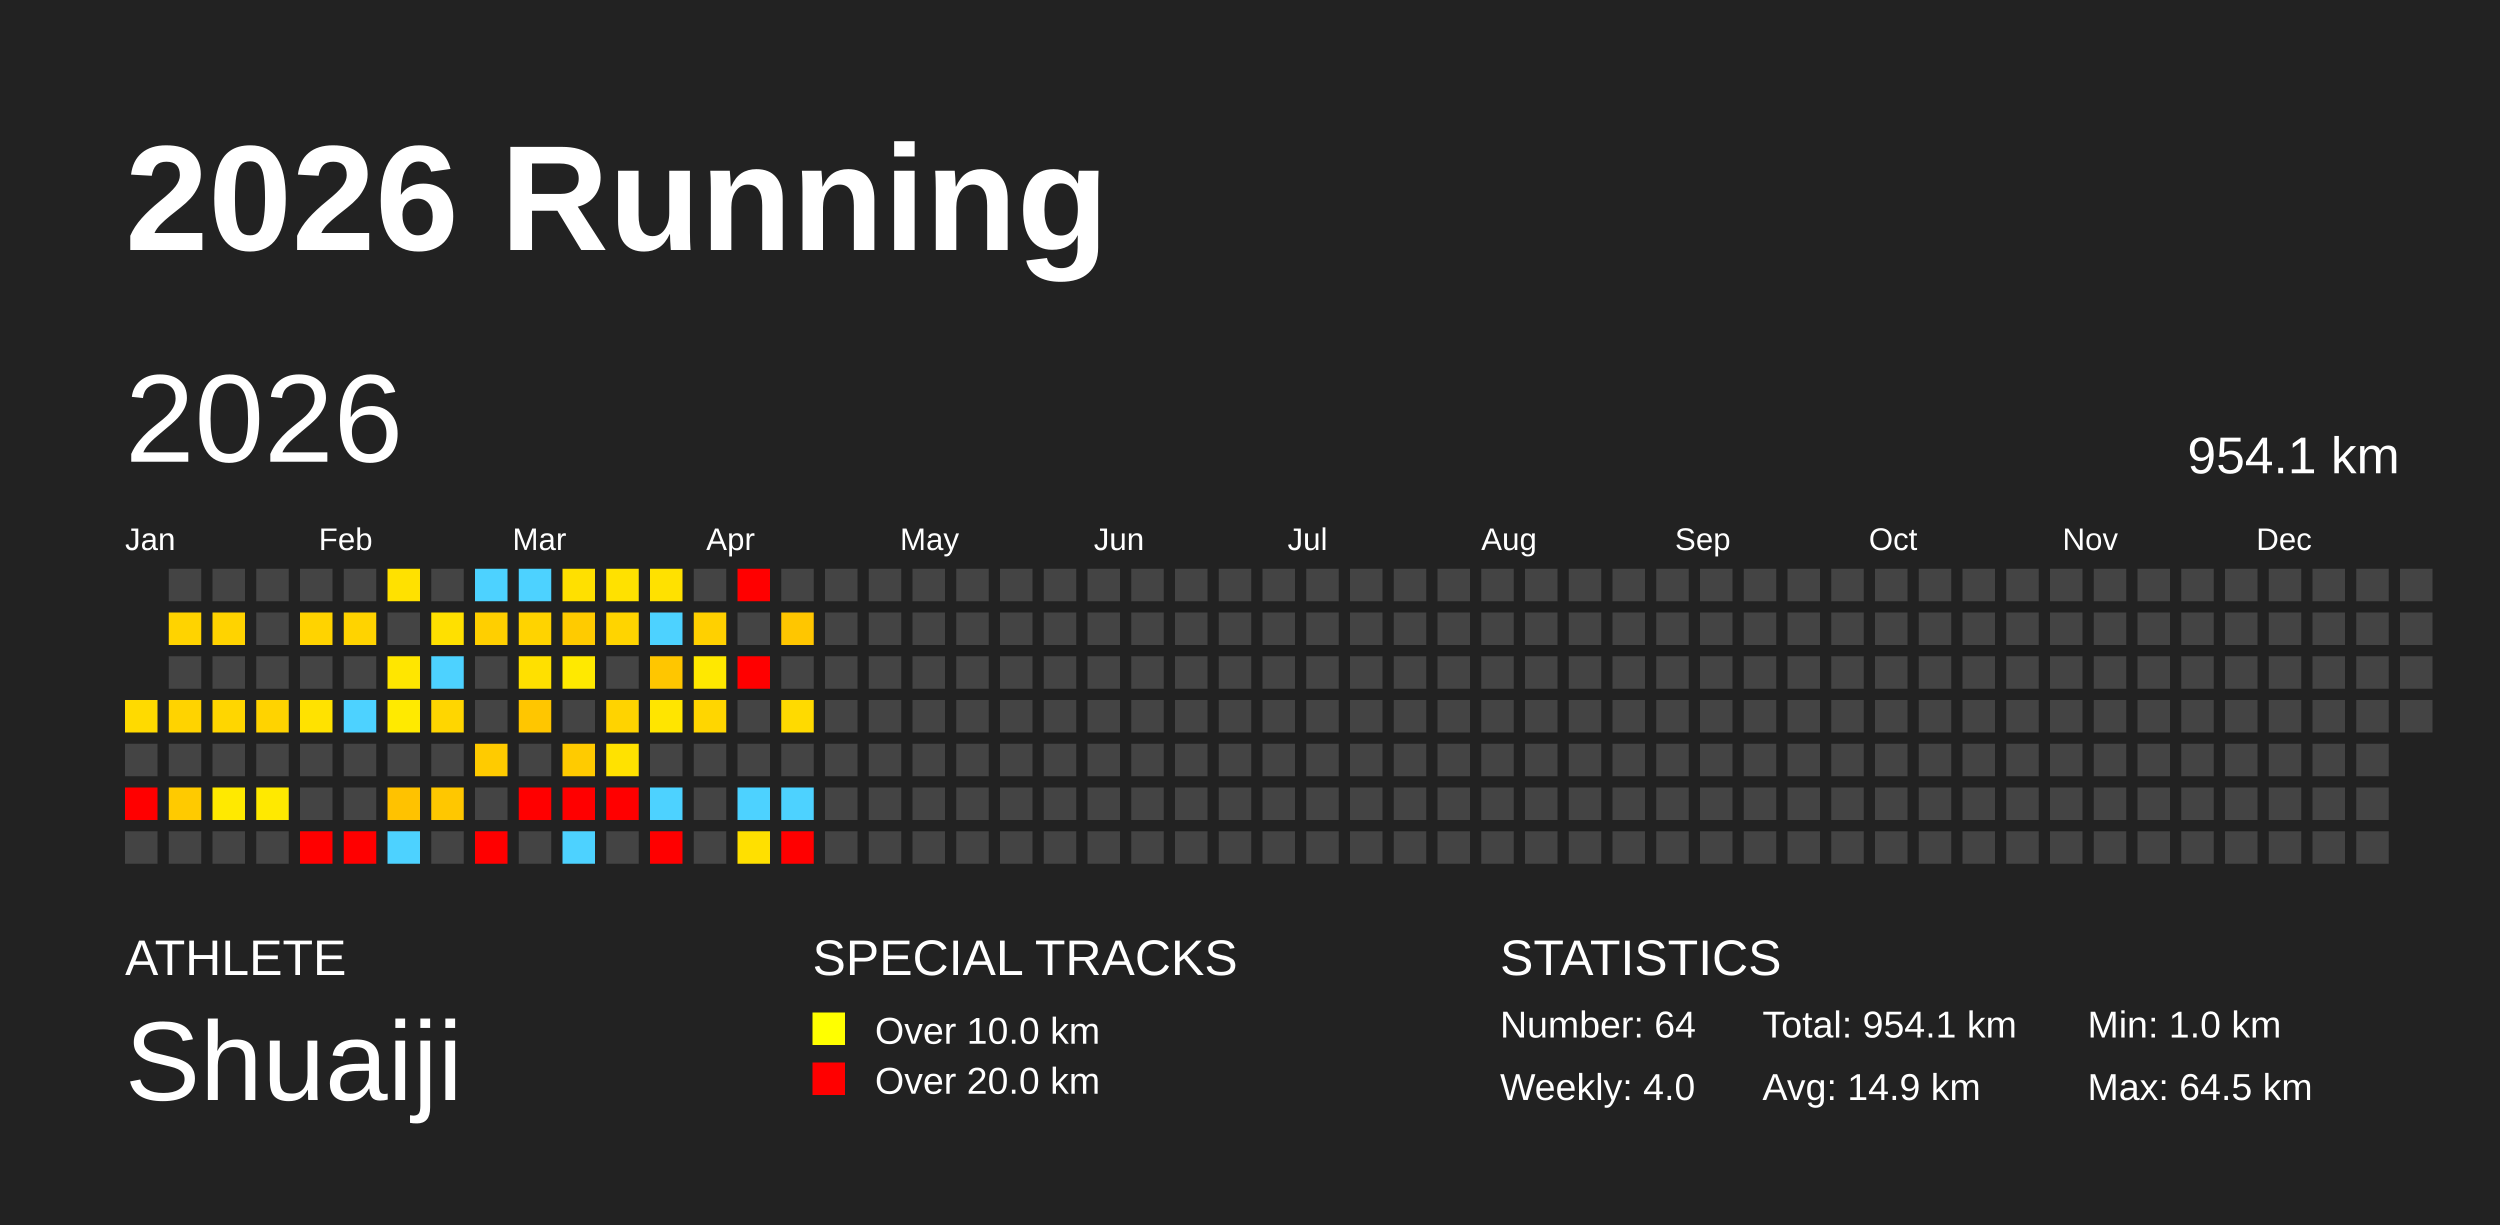
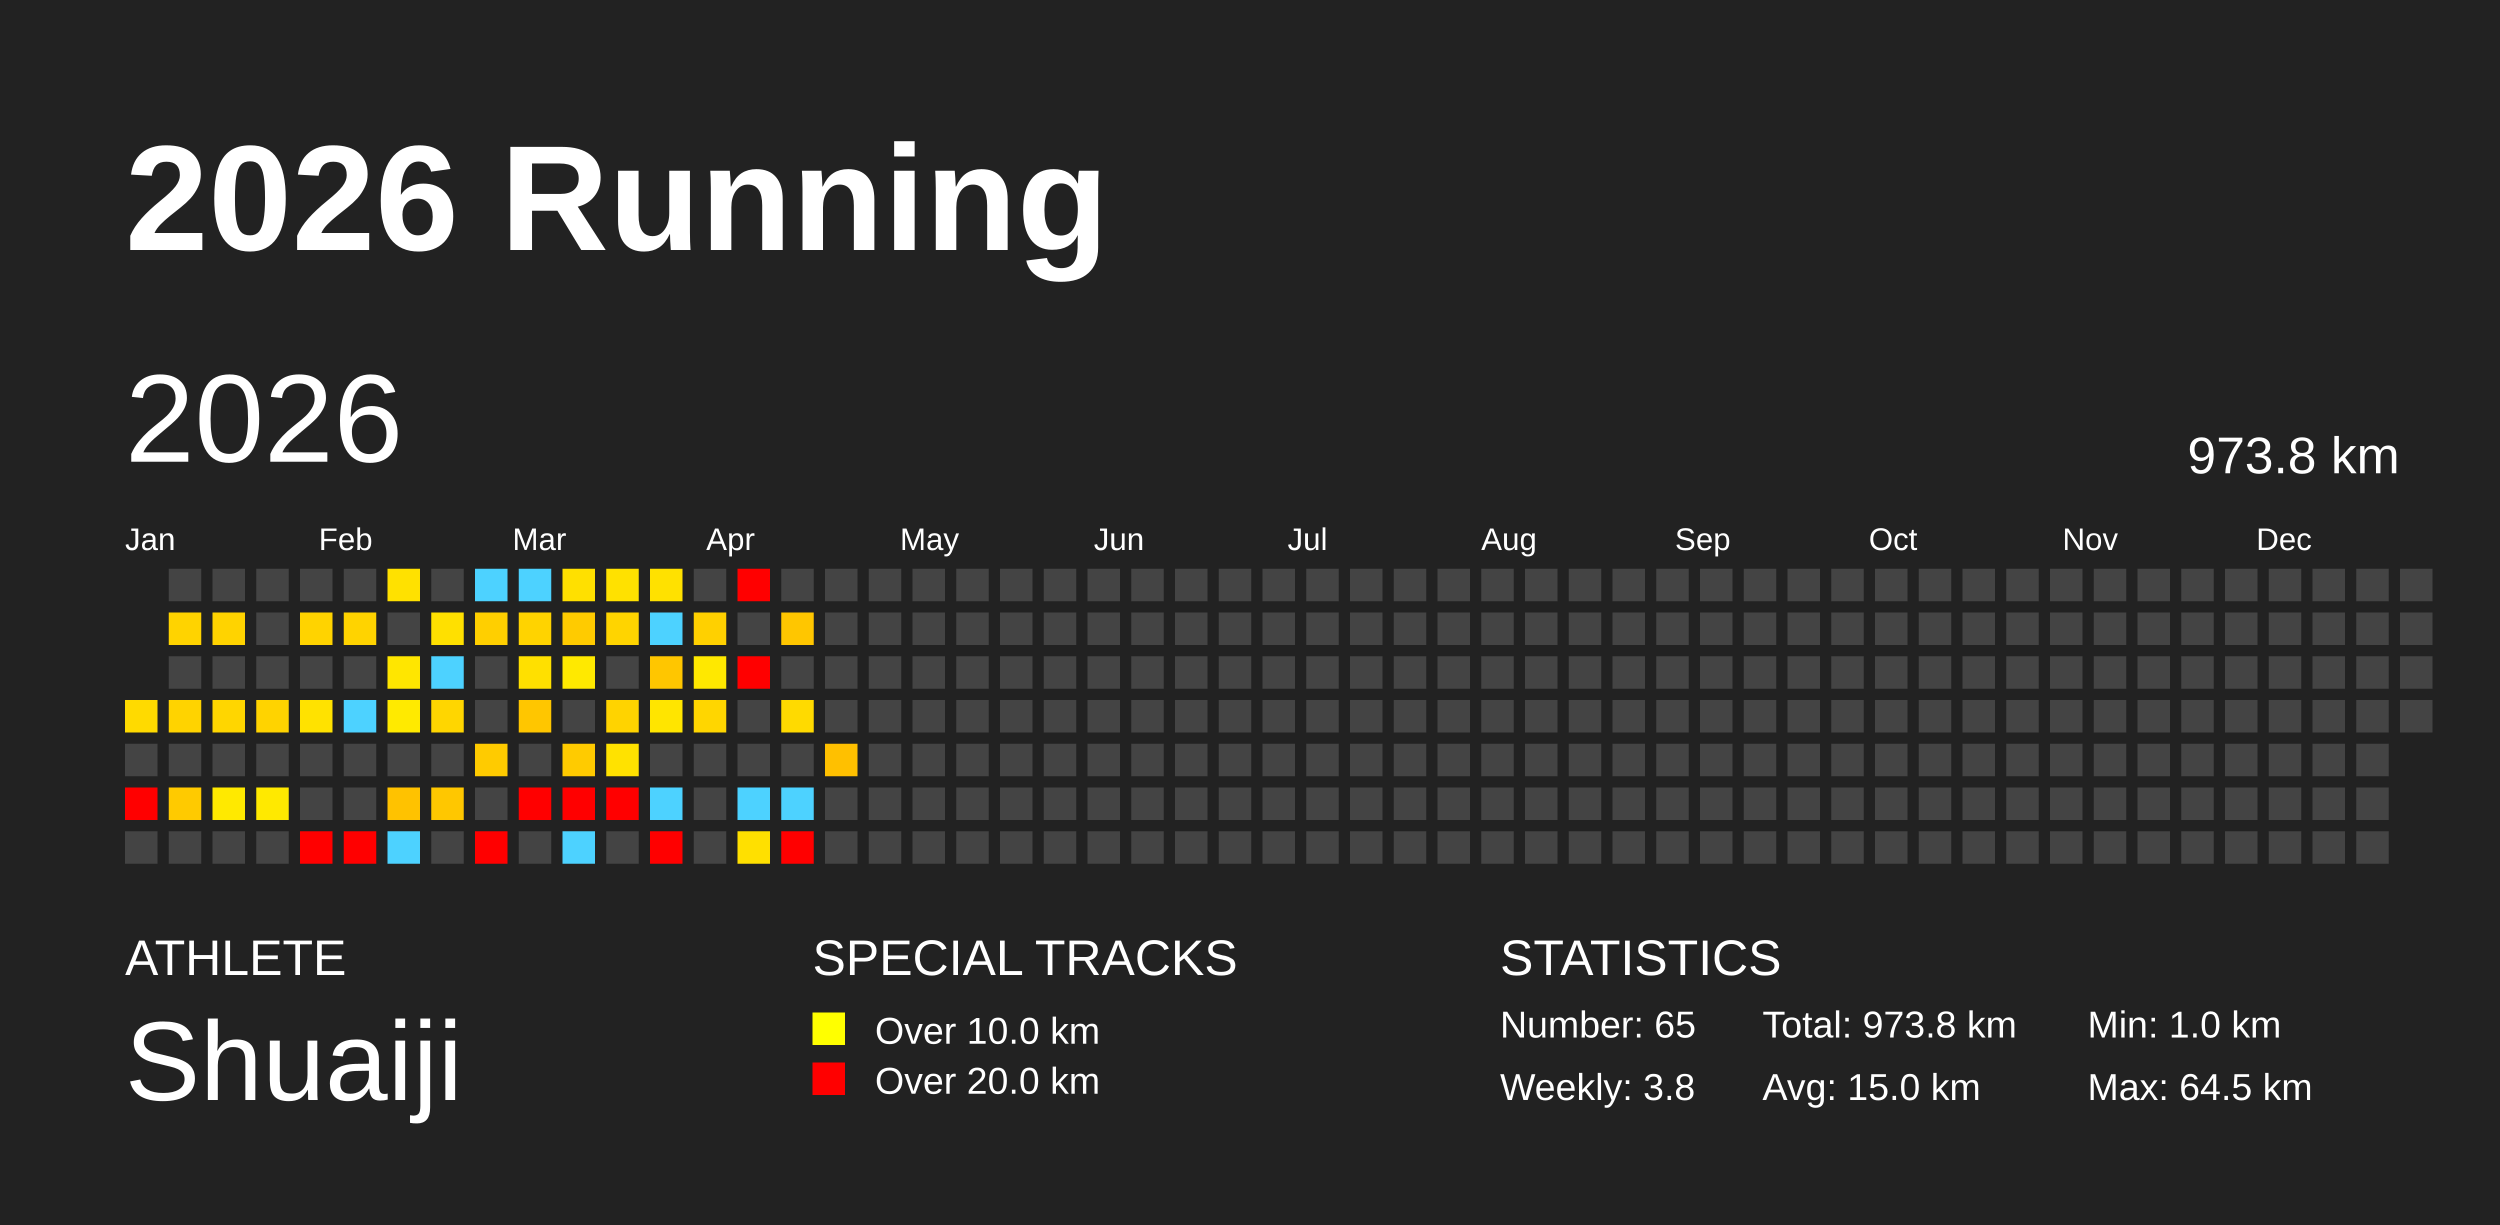
<svg xmlns="http://www.w3.org/2000/svg" baseProfile="full" height="98mm" version="1.1" viewBox="0,0,200,98" width="200mm">
  <defs />
  <rect fill="#222222" height="98" width="200" x="0" y="0" />
  <text fill="#FFFFFF" style="font-size:12px; font-family:Arial; font-weight:bold;" x="10" y="20">2026 Running</text>
  <text fill="#FFFFFF" style="font-size:4px; font-family:Arial" x="10" y="78">ATHLETE</text>
  <text fill="#FFFFFF" style="font-size:9px; font-family:Arial" x="10" y="88">Shuaiji</text>
  <text fill="#FFFFFF" style="font-size:4px; font-family:Arial" x="65" y="78">SPECIAL TRACKS</text>
  <rect fill="yellow" height="2.6" width="2.6" x="65" y="81" />
  <text fill="#FFFFFF" style="font-size:3px; font-family:Arial" x="70" y="83.5">Over 10.0 km</text>
  <rect fill="red" height="2.6" width="2.6" x="65" y="85" />
  <text fill="#FFFFFF" style="font-size:3px; font-family:Arial" x="70" y="87.5">Over 20.0 km</text>
  <text fill="#FFFFFF" style="font-size:4px; font-family:Arial" x="120" y="78">STATISTICS</text>
-   <text fill="#FFFFFF" style="font-size:3px; font-family:Arial" x="120" y="83">Number: 64</text>
-   <text fill="#FFFFFF" style="font-size:3px; font-family:Arial" x="120" y="88">Weekly: 4.0</text>
-   <text fill="#FFFFFF" style="font-size:3px; font-family:Arial" x="141" y="83">Total: 954.1 km</text>
-   <text fill="#FFFFFF" style="font-size:3px; font-family:Arial" x="141" y="88">Avg: 14.9 km</text>
+   <text fill="#FFFFFF" style="font-size:3px; font-family:Arial" x="120" y="83">Number: 65</text>
+   <text fill="#FFFFFF" style="font-size:3px; font-family:Arial" x="120" y="88">Weekly: 3.8</text>
+   <text fill="#FFFFFF" style="font-size:3px; font-family:Arial" x="141" y="83">Total: 973.8 km</text>
+   <text fill="#FFFFFF" style="font-size:3px; font-family:Arial" x="141" y="88">Avg: 15.0 km</text>
  <text fill="#FFFFFF" style="font-size:3px; font-family:Arial" x="167" y="83">Min: 1.0 km</text>
  <text fill="#FFFFFF" style="font-size:3px; font-family:Arial" x="167" y="88">Max: 64.5 km</text>
  <text dominant-baseline="hanging" fill="#FFFFFF" style="font-size:10.0px; font-family:Arial;" x="10" y="30">2026</text>
-   <text dominant-baseline="hanging" fill="#FFFFFF" style="font-size:4.125px; font-family:Arial;" x="175" y="35">954.1 km</text>
+   <text dominant-baseline="hanging" fill="#FFFFFF" style="font-size:4.125px; font-family:Arial;" x="175" y="35">973.8 km</text>
  <text fill="#FFFFFF" style="font-size:2.5px; font-family:Arial" x="10.0" y="44">Jan</text>
  <text fill="#FFFFFF" style="font-size:2.5px; font-family:Arial" x="25.5" y="44">Feb</text>
  <text fill="#FFFFFF" style="font-size:2.5px; font-family:Arial" x="41.0" y="44">Mar</text>
  <text fill="#FFFFFF" style="font-size:2.5px; font-family:Arial" x="56.5" y="44">Apr</text>
  <text fill="#FFFFFF" style="font-size:2.5px; font-family:Arial" x="72.0" y="44">May</text>
  <text fill="#FFFFFF" style="font-size:2.5px; font-family:Arial" x="87.5" y="44">Jun</text>
  <text fill="#FFFFFF" style="font-size:2.5px; font-family:Arial" x="103.0" y="44">Jul</text>
  <text fill="#FFFFFF" style="font-size:2.5px; font-family:Arial" x="118.5" y="44">Aug</text>
  <text fill="#FFFFFF" style="font-size:2.5px; font-family:Arial" x="134.0" y="44">Sep</text>
  <text fill="#FFFFFF" style="font-size:2.5px; font-family:Arial" x="149.5" y="44">Oct</text>
  <text fill="#FFFFFF" style="font-size:2.5px; font-family:Arial" x="165.0" y="44">Nov</text>
  <text fill="#FFFFFF" style="font-size:2.5px; font-family:Arial" x="180.5" y="44">Dec</text>
  <rect fill="#ffda00" height="2.6" width="2.6" x="10.0" y="56.0" />
  <rect fill="#444444" height="2.6" width="2.6" x="10.0" y="59.5" />
  <rect fill="red" height="2.6" width="2.6" x="10.0" y="63.0" />
  <rect fill="#444444" height="2.6" width="2.6" x="10.0" y="66.5" />
  <rect fill="#444444" height="2.6" width="2.6" x="13.5" y="45.5" />
  <rect fill="#ffd300" height="2.6" width="2.6" x="13.5" y="49.0" />
  <rect fill="#444444" height="2.6" width="2.6" x="13.5" y="52.5" />
  <rect fill="#ffd300" height="2.6" width="2.6" x="13.5" y="56.0" />
  <rect fill="#444444" height="2.6" width="2.6" x="13.5" y="59.5" />
  <rect fill="#ffca00" height="2.6" width="2.6" x="13.5" y="63.0" />
  <rect fill="#444444" height="2.6" width="2.6" x="13.5" y="66.5" />
  <rect fill="#444444" height="2.6" width="2.6" x="17.0" y="45.5" />
  <rect fill="#ffd300" height="2.6" width="2.6" x="17.0" y="49.0" />
  <rect fill="#444444" height="2.6" width="2.6" x="17.0" y="52.5" />
  <rect fill="#ffd600" height="2.6" width="2.6" x="17.0" y="56.0" />
  <rect fill="#444444" height="2.6" width="2.6" x="17.0" y="59.5" />
  <rect fill="#ffe900" height="2.6" width="2.6" x="17.0" y="63.0" />
  <rect fill="#444444" height="2.6" width="2.6" x="17.0" y="66.5" />
  <rect fill="#444444" height="2.6" width="2.6" x="20.5" y="45.5" />
  <rect fill="#444444" height="2.6" width="2.6" x="20.5" y="49.0" />
  <rect fill="#444444" height="2.6" width="2.6" x="20.5" y="52.5" />
  <rect fill="#ffd300" height="2.6" width="2.6" x="20.5" y="56.0" />
  <rect fill="#444444" height="2.6" width="2.6" x="20.5" y="59.5" />
  <rect fill="#ffe900" height="2.6" width="2.6" x="20.5" y="63.0" />
  <rect fill="#444444" height="2.6" width="2.6" x="20.5" y="66.5" />
  <rect fill="#444444" height="2.6" width="2.6" x="24.0" y="45.5" />
  <rect fill="#ffd300" height="2.6" width="2.6" x="24.0" y="49.0" />
  <rect fill="#444444" height="2.6" width="2.6" x="24.0" y="52.5" />
  <rect fill="#ffe200" height="2.6" width="2.6" x="24.0" y="56.0" />
  <rect fill="#444444" height="2.6" width="2.6" x="24.0" y="59.5" />
  <rect fill="#444444" height="2.6" width="2.6" x="24.0" y="63.0" />
  <rect fill="red" height="2.6" width="2.6" x="24.0" y="66.5" />
  <rect fill="#444444" height="2.6" width="2.6" x="27.5" y="45.5" />
  <rect fill="#ffd300" height="2.6" width="2.6" x="27.5" y="49.0" />
  <rect fill="#444444" height="2.6" width="2.6" x="27.5" y="52.5" />
  <rect fill="#4dd2ff" height="2.6" width="2.6" x="27.5" y="56.0" />
  <rect fill="#444444" height="2.6" width="2.6" x="27.5" y="59.5" />
  <rect fill="#444444" height="2.6" width="2.6" x="27.5" y="63.0" />
  <rect fill="red" height="2.6" width="2.6" x="27.5" y="66.5" />
  <rect fill="#ffe100" height="2.6" width="2.6" x="31.0" y="45.5" />
  <rect fill="#444444" height="2.6" width="2.6" x="31.0" y="49.0" />
  <rect fill="#ffe600" height="2.6" width="2.6" x="31.0" y="52.5" />
  <rect fill="#ffea00" height="2.6" width="2.6" x="31.0" y="56.0" />
  <rect fill="#444444" height="2.6" width="2.6" x="31.0" y="59.5" />
  <rect fill="#ffc200" height="2.6" width="2.6" x="31.0" y="63.0" />
  <rect fill="#4dd2ff" height="2.6" width="2.6" x="31.0" y="66.5" />
  <rect fill="#444444" height="2.6" width="2.6" x="34.5" y="45.5" />
  <rect fill="#ffe000" height="2.6" width="2.6" x="34.5" y="49.0" />
  <rect fill="#4dd2ff" height="2.6" width="2.6" x="34.5" y="52.5" />
  <rect fill="#ffd600" height="2.6" width="2.6" x="34.5" y="56.0" />
  <rect fill="#444444" height="2.6" width="2.6" x="34.5" y="59.5" />
  <rect fill="#ffc700" height="2.6" width="2.6" x="34.5" y="63.0" />
  <rect fill="#444444" height="2.6" width="2.6" x="34.5" y="66.5" />
  <rect fill="#4dd2ff" height="2.6" width="2.6" x="38.0" y="45.5" />
  <rect fill="#ffcf00" height="2.6" width="2.6" x="38.0" y="49.0" />
  <rect fill="#444444" height="2.6" width="2.6" x="38.0" y="52.5" />
  <rect fill="#444444" height="2.6" width="2.6" x="38.0" y="56.0" />
  <rect fill="#ffcb00" height="2.6" width="2.6" x="38.0" y="59.5" />
  <rect fill="#444444" height="2.6" width="2.6" x="38.0" y="63.0" />
  <rect fill="red" height="2.6" width="2.6" x="38.0" y="66.5" />
  <rect fill="#4dd2ff" height="2.6" width="2.6" x="41.5" y="45.5" />
  <rect fill="#ffd300" height="2.6" width="2.6" x="41.5" y="49.0" />
  <rect fill="#ffe000" height="2.6" width="2.6" x="41.5" y="52.5" />
  <rect fill="#ffc600" height="2.6" width="2.6" x="41.5" y="56.0" />
  <rect fill="#444444" height="2.6" width="2.6" x="41.5" y="59.5" />
  <rect fill="red" height="2.6" width="2.6" x="41.5" y="63.0" />
  <rect fill="#444444" height="2.6" width="2.6" x="41.5" y="66.5" />
  <rect fill="#ffe000" height="2.6" width="2.6" x="45.0" y="45.5" />
  <rect fill="#ffcb00" height="2.6" width="2.6" x="45.0" y="49.0" />
  <rect fill="#ffe900" height="2.6" width="2.6" x="45.0" y="52.5" />
  <rect fill="#444444" height="2.6" width="2.6" x="45.0" y="56.0" />
  <rect fill="#ffcb00" height="2.6" width="2.6" x="45.0" y="59.5" />
  <rect fill="red" height="2.6" width="2.6" x="45.0" y="63.0" />
  <rect fill="#4dd2ff" height="2.6" width="2.6" x="45.0" y="66.5" />
  <rect fill="#ffe100" height="2.6" width="2.6" x="48.5" y="45.5" />
  <rect fill="#ffd400" height="2.6" width="2.6" x="48.5" y="49.0" />
  <rect fill="#444444" height="2.6" width="2.6" x="48.5" y="52.5" />
  <rect fill="#ffd300" height="2.6" width="2.6" x="48.5" y="56.0" />
  <rect fill="#ffe200" height="2.6" width="2.6" x="48.5" y="59.5" />
  <rect fill="red" height="2.6" width="2.6" x="48.5" y="63.0" />
  <rect fill="#444444" height="2.6" width="2.6" x="48.5" y="66.5" />
  <rect fill="#ffe100" height="2.6" width="2.6" x="52.0" y="45.5" />
  <rect fill="#4dd2ff" height="2.6" width="2.6" x="52.0" y="49.0" />
  <rect fill="#ffc600" height="2.6" width="2.6" x="52.0" y="52.5" />
  <rect fill="#ffe500" height="2.6" width="2.6" x="52.0" y="56.0" />
  <rect fill="#444444" height="2.6" width="2.6" x="52.0" y="59.5" />
  <rect fill="#4dd2ff" height="2.6" width="2.6" x="52.0" y="63.0" />
  <rect fill="red" height="2.6" width="2.6" x="52.0" y="66.5" />
  <rect fill="#444444" height="2.6" width="2.6" x="55.5" y="45.5" />
  <rect fill="#ffd000" height="2.6" width="2.6" x="55.5" y="49.0" />
  <rect fill="#ffe800" height="2.6" width="2.6" x="55.5" y="52.5" />
  <rect fill="#ffd600" height="2.6" width="2.6" x="55.5" y="56.0" />
  <rect fill="#444444" height="2.6" width="2.6" x="55.5" y="59.5" />
  <rect fill="#444444" height="2.6" width="2.6" x="55.5" y="63.0" />
  <rect fill="#444444" height="2.6" width="2.6" x="55.5" y="66.5" />
  <rect fill="red" height="2.6" width="2.6" x="59.0" y="45.5" />
  <rect fill="#444444" height="2.6" width="2.6" x="59.0" y="49.0" />
  <rect fill="red" height="2.6" width="2.6" x="59.0" y="52.5" />
  <rect fill="#444444" height="2.6" width="2.6" x="59.0" y="56.0" />
  <rect fill="#444444" height="2.6" width="2.6" x="59.0" y="59.5" />
  <rect fill="#4dd2ff" height="2.6" width="2.6" x="59.0" y="63.0" />
  <rect fill="#ffe000" height="2.6" width="2.6" x="59.0" y="66.5" />
  <rect fill="#444444" height="2.6" width="2.6" x="62.5" y="45.5" />
  <rect fill="#ffc600" height="2.6" width="2.6" x="62.5" y="49.0" />
  <rect fill="#444444" height="2.6" width="2.6" x="62.5" y="52.5" />
  <rect fill="#ffda00" height="2.6" width="2.6" x="62.5" y="56.0" />
  <rect fill="#444444" height="2.6" width="2.6" x="62.5" y="59.5" />
  <rect fill="#4dd2ff" height="2.6" width="2.6" x="62.5" y="63.0" />
  <rect fill="red" height="2.6" width="2.6" x="62.5" y="66.5" />
  <rect fill="#444444" height="2.6" width="2.6" x="66.0" y="45.5" />
  <rect fill="#444444" height="2.6" width="2.6" x="66.0" y="49.0" />
  <rect fill="#444444" height="2.6" width="2.6" x="66.0" y="52.5" />
  <rect fill="#444444" height="2.6" width="2.6" x="66.0" y="56.0" />
-   <rect fill="#444444" height="2.6" width="2.6" x="66.0" y="59.5" />
+   <rect fill="#ffc000" height="2.6" width="2.6" x="66.0" y="59.5" />
  <rect fill="#444444" height="2.6" width="2.6" x="66.0" y="63.0" />
  <rect fill="#444444" height="2.6" width="2.6" x="66.0" y="66.5" />
  <rect fill="#444444" height="2.6" width="2.6" x="69.5" y="45.5" />
  <rect fill="#444444" height="2.6" width="2.6" x="69.5" y="49.0" />
  <rect fill="#444444" height="2.6" width="2.6" x="69.5" y="52.5" />
  <rect fill="#444444" height="2.6" width="2.6" x="69.5" y="56.0" />
  <rect fill="#444444" height="2.6" width="2.6" x="69.5" y="59.5" />
  <rect fill="#444444" height="2.6" width="2.6" x="69.5" y="63.0" />
  <rect fill="#444444" height="2.6" width="2.6" x="69.5" y="66.5" />
  <rect fill="#444444" height="2.6" width="2.6" x="73.0" y="45.5" />
  <rect fill="#444444" height="2.6" width="2.6" x="73.0" y="49.0" />
  <rect fill="#444444" height="2.6" width="2.6" x="73.0" y="52.5" />
  <rect fill="#444444" height="2.6" width="2.6" x="73.0" y="56.0" />
  <rect fill="#444444" height="2.6" width="2.6" x="73.0" y="59.5" />
  <rect fill="#444444" height="2.6" width="2.6" x="73.0" y="63.0" />
  <rect fill="#444444" height="2.6" width="2.6" x="73.0" y="66.5" />
  <rect fill="#444444" height="2.6" width="2.6" x="76.5" y="45.5" />
  <rect fill="#444444" height="2.6" width="2.6" x="76.5" y="49.0" />
  <rect fill="#444444" height="2.6" width="2.6" x="76.5" y="52.5" />
  <rect fill="#444444" height="2.6" width="2.6" x="76.5" y="56.0" />
  <rect fill="#444444" height="2.6" width="2.6" x="76.5" y="59.5" />
  <rect fill="#444444" height="2.6" width="2.6" x="76.5" y="63.0" />
  <rect fill="#444444" height="2.6" width="2.6" x="76.5" y="66.5" />
  <rect fill="#444444" height="2.6" width="2.6" x="80.0" y="45.5" />
  <rect fill="#444444" height="2.6" width="2.6" x="80.0" y="49.0" />
  <rect fill="#444444" height="2.6" width="2.6" x="80.0" y="52.5" />
  <rect fill="#444444" height="2.6" width="2.6" x="80.0" y="56.0" />
  <rect fill="#444444" height="2.6" width="2.6" x="80.0" y="59.5" />
  <rect fill="#444444" height="2.6" width="2.6" x="80.0" y="63.0" />
  <rect fill="#444444" height="2.6" width="2.6" x="80.0" y="66.5" />
  <rect fill="#444444" height="2.6" width="2.6" x="83.5" y="45.5" />
  <rect fill="#444444" height="2.6" width="2.6" x="83.5" y="49.0" />
  <rect fill="#444444" height="2.6" width="2.6" x="83.5" y="52.5" />
  <rect fill="#444444" height="2.6" width="2.6" x="83.5" y="56.0" />
  <rect fill="#444444" height="2.6" width="2.6" x="83.5" y="59.5" />
  <rect fill="#444444" height="2.6" width="2.6" x="83.5" y="63.0" />
  <rect fill="#444444" height="2.6" width="2.6" x="83.5" y="66.5" />
  <rect fill="#444444" height="2.6" width="2.6" x="87.0" y="45.5" />
  <rect fill="#444444" height="2.6" width="2.6" x="87.0" y="49.0" />
  <rect fill="#444444" height="2.6" width="2.6" x="87.0" y="52.5" />
  <rect fill="#444444" height="2.6" width="2.6" x="87.0" y="56.0" />
  <rect fill="#444444" height="2.6" width="2.6" x="87.0" y="59.5" />
  <rect fill="#444444" height="2.6" width="2.6" x="87.0" y="63.0" />
  <rect fill="#444444" height="2.6" width="2.6" x="87.0" y="66.5" />
  <rect fill="#444444" height="2.6" width="2.6" x="90.5" y="45.5" />
  <rect fill="#444444" height="2.6" width="2.6" x="90.5" y="49.0" />
  <rect fill="#444444" height="2.6" width="2.6" x="90.5" y="52.5" />
  <rect fill="#444444" height="2.6" width="2.6" x="90.5" y="56.0" />
  <rect fill="#444444" height="2.6" width="2.6" x="90.5" y="59.5" />
  <rect fill="#444444" height="2.6" width="2.6" x="90.5" y="63.0" />
  <rect fill="#444444" height="2.6" width="2.6" x="90.5" y="66.5" />
  <rect fill="#444444" height="2.6" width="2.6" x="94.0" y="45.5" />
  <rect fill="#444444" height="2.6" width="2.6" x="94.0" y="49.0" />
  <rect fill="#444444" height="2.6" width="2.6" x="94.0" y="52.5" />
  <rect fill="#444444" height="2.6" width="2.6" x="94.0" y="56.0" />
  <rect fill="#444444" height="2.6" width="2.6" x="94.0" y="59.5" />
  <rect fill="#444444" height="2.6" width="2.6" x="94.0" y="63.0" />
  <rect fill="#444444" height="2.6" width="2.6" x="94.0" y="66.5" />
  <rect fill="#444444" height="2.6" width="2.6" x="97.5" y="45.5" />
  <rect fill="#444444" height="2.6" width="2.6" x="97.5" y="49.0" />
  <rect fill="#444444" height="2.6" width="2.6" x="97.5" y="52.5" />
  <rect fill="#444444" height="2.6" width="2.6" x="97.5" y="56.0" />
  <rect fill="#444444" height="2.6" width="2.6" x="97.5" y="59.5" />
  <rect fill="#444444" height="2.6" width="2.6" x="97.5" y="63.0" />
  <rect fill="#444444" height="2.6" width="2.6" x="97.5" y="66.5" />
  <rect fill="#444444" height="2.6" width="2.6" x="101.0" y="45.5" />
  <rect fill="#444444" height="2.6" width="2.6" x="101.0" y="49.0" />
  <rect fill="#444444" height="2.6" width="2.6" x="101.0" y="52.5" />
  <rect fill="#444444" height="2.6" width="2.6" x="101.0" y="56.0" />
  <rect fill="#444444" height="2.6" width="2.6" x="101.0" y="59.5" />
  <rect fill="#444444" height="2.6" width="2.6" x="101.0" y="63.0" />
  <rect fill="#444444" height="2.6" width="2.6" x="101.0" y="66.5" />
  <rect fill="#444444" height="2.6" width="2.6" x="104.5" y="45.5" />
  <rect fill="#444444" height="2.6" width="2.6" x="104.5" y="49.0" />
  <rect fill="#444444" height="2.6" width="2.6" x="104.5" y="52.5" />
  <rect fill="#444444" height="2.6" width="2.6" x="104.5" y="56.0" />
  <rect fill="#444444" height="2.6" width="2.6" x="104.5" y="59.5" />
  <rect fill="#444444" height="2.6" width="2.6" x="104.5" y="63.0" />
  <rect fill="#444444" height="2.6" width="2.6" x="104.5" y="66.5" />
  <rect fill="#444444" height="2.6" width="2.6" x="108.0" y="45.5" />
  <rect fill="#444444" height="2.6" width="2.6" x="108.0" y="49.0" />
  <rect fill="#444444" height="2.6" width="2.6" x="108.0" y="52.5" />
  <rect fill="#444444" height="2.6" width="2.6" x="108.0" y="56.0" />
  <rect fill="#444444" height="2.6" width="2.6" x="108.0" y="59.5" />
  <rect fill="#444444" height="2.6" width="2.6" x="108.0" y="63.0" />
  <rect fill="#444444" height="2.6" width="2.6" x="108.0" y="66.5" />
  <rect fill="#444444" height="2.6" width="2.6" x="111.5" y="45.5" />
  <rect fill="#444444" height="2.6" width="2.6" x="111.5" y="49.0" />
  <rect fill="#444444" height="2.6" width="2.6" x="111.5" y="52.5" />
  <rect fill="#444444" height="2.6" width="2.6" x="111.5" y="56.0" />
  <rect fill="#444444" height="2.6" width="2.6" x="111.5" y="59.5" />
  <rect fill="#444444" height="2.6" width="2.6" x="111.5" y="63.0" />
  <rect fill="#444444" height="2.6" width="2.6" x="111.5" y="66.5" />
  <rect fill="#444444" height="2.6" width="2.6" x="115.0" y="45.5" />
  <rect fill="#444444" height="2.6" width="2.6" x="115.0" y="49.0" />
  <rect fill="#444444" height="2.6" width="2.6" x="115.0" y="52.5" />
  <rect fill="#444444" height="2.6" width="2.6" x="115.0" y="56.0" />
  <rect fill="#444444" height="2.6" width="2.6" x="115.0" y="59.5" />
  <rect fill="#444444" height="2.6" width="2.6" x="115.0" y="63.0" />
  <rect fill="#444444" height="2.6" width="2.6" x="115.0" y="66.5" />
  <rect fill="#444444" height="2.6" width="2.6" x="118.5" y="45.5" />
  <rect fill="#444444" height="2.6" width="2.6" x="118.5" y="49.0" />
  <rect fill="#444444" height="2.6" width="2.6" x="118.5" y="52.5" />
  <rect fill="#444444" height="2.6" width="2.6" x="118.5" y="56.0" />
  <rect fill="#444444" height="2.6" width="2.6" x="118.5" y="59.5" />
  <rect fill="#444444" height="2.6" width="2.6" x="118.5" y="63.0" />
  <rect fill="#444444" height="2.6" width="2.6" x="118.5" y="66.5" />
  <rect fill="#444444" height="2.6" width="2.6" x="122.0" y="45.5" />
  <rect fill="#444444" height="2.6" width="2.6" x="122.0" y="49.0" />
  <rect fill="#444444" height="2.6" width="2.6" x="122.0" y="52.5" />
  <rect fill="#444444" height="2.6" width="2.6" x="122.0" y="56.0" />
  <rect fill="#444444" height="2.6" width="2.6" x="122.0" y="59.5" />
  <rect fill="#444444" height="2.6" width="2.6" x="122.0" y="63.0" />
  <rect fill="#444444" height="2.6" width="2.6" x="122.0" y="66.5" />
  <rect fill="#444444" height="2.6" width="2.6" x="125.5" y="45.5" />
  <rect fill="#444444" height="2.6" width="2.6" x="125.5" y="49.0" />
  <rect fill="#444444" height="2.6" width="2.6" x="125.5" y="52.5" />
  <rect fill="#444444" height="2.6" width="2.6" x="125.5" y="56.0" />
  <rect fill="#444444" height="2.6" width="2.6" x="125.5" y="59.5" />
  <rect fill="#444444" height="2.6" width="2.6" x="125.5" y="63.0" />
  <rect fill="#444444" height="2.6" width="2.6" x="125.5" y="66.5" />
  <rect fill="#444444" height="2.6" width="2.6" x="129.0" y="45.5" />
  <rect fill="#444444" height="2.6" width="2.6" x="129.0" y="49.0" />
  <rect fill="#444444" height="2.6" width="2.6" x="129.0" y="52.5" />
  <rect fill="#444444" height="2.6" width="2.6" x="129.0" y="56.0" />
  <rect fill="#444444" height="2.6" width="2.6" x="129.0" y="59.5" />
  <rect fill="#444444" height="2.6" width="2.6" x="129.0" y="63.0" />
  <rect fill="#444444" height="2.6" width="2.6" x="129.0" y="66.5" />
  <rect fill="#444444" height="2.6" width="2.6" x="132.5" y="45.5" />
  <rect fill="#444444" height="2.6" width="2.6" x="132.5" y="49.0" />
  <rect fill="#444444" height="2.6" width="2.6" x="132.5" y="52.5" />
  <rect fill="#444444" height="2.6" width="2.6" x="132.5" y="56.0" />
  <rect fill="#444444" height="2.6" width="2.6" x="132.5" y="59.5" />
  <rect fill="#444444" height="2.6" width="2.6" x="132.5" y="63.0" />
  <rect fill="#444444" height="2.6" width="2.6" x="132.5" y="66.5" />
  <rect fill="#444444" height="2.6" width="2.6" x="136.0" y="45.5" />
  <rect fill="#444444" height="2.6" width="2.6" x="136.0" y="49.0" />
  <rect fill="#444444" height="2.6" width="2.6" x="136.0" y="52.5" />
  <rect fill="#444444" height="2.6" width="2.6" x="136.0" y="56.0" />
  <rect fill="#444444" height="2.6" width="2.6" x="136.0" y="59.5" />
  <rect fill="#444444" height="2.6" width="2.6" x="136.0" y="63.0" />
  <rect fill="#444444" height="2.6" width="2.6" x="136.0" y="66.5" />
  <rect fill="#444444" height="2.6" width="2.6" x="139.5" y="45.5" />
  <rect fill="#444444" height="2.6" width="2.6" x="139.5" y="49.0" />
  <rect fill="#444444" height="2.6" width="2.6" x="139.5" y="52.5" />
  <rect fill="#444444" height="2.6" width="2.6" x="139.5" y="56.0" />
  <rect fill="#444444" height="2.6" width="2.6" x="139.5" y="59.5" />
  <rect fill="#444444" height="2.6" width="2.6" x="139.5" y="63.0" />
  <rect fill="#444444" height="2.6" width="2.6" x="139.5" y="66.5" />
  <rect fill="#444444" height="2.6" width="2.6" x="143.0" y="45.5" />
  <rect fill="#444444" height="2.6" width="2.6" x="143.0" y="49.0" />
  <rect fill="#444444" height="2.6" width="2.6" x="143.0" y="52.5" />
  <rect fill="#444444" height="2.6" width="2.6" x="143.0" y="56.0" />
  <rect fill="#444444" height="2.6" width="2.6" x="143.0" y="59.5" />
  <rect fill="#444444" height="2.6" width="2.6" x="143.0" y="63.0" />
  <rect fill="#444444" height="2.6" width="2.6" x="143.0" y="66.5" />
  <rect fill="#444444" height="2.6" width="2.6" x="146.5" y="45.5" />
  <rect fill="#444444" height="2.6" width="2.6" x="146.5" y="49.0" />
  <rect fill="#444444" height="2.6" width="2.6" x="146.5" y="52.5" />
  <rect fill="#444444" height="2.6" width="2.6" x="146.5" y="56.0" />
  <rect fill="#444444" height="2.6" width="2.6" x="146.5" y="59.5" />
  <rect fill="#444444" height="2.6" width="2.6" x="146.5" y="63.0" />
  <rect fill="#444444" height="2.6" width="2.6" x="146.5" y="66.5" />
  <rect fill="#444444" height="2.6" width="2.6" x="150.0" y="45.5" />
  <rect fill="#444444" height="2.6" width="2.6" x="150.0" y="49.0" />
  <rect fill="#444444" height="2.6" width="2.6" x="150.0" y="52.5" />
  <rect fill="#444444" height="2.6" width="2.6" x="150.0" y="56.0" />
  <rect fill="#444444" height="2.6" width="2.6" x="150.0" y="59.5" />
  <rect fill="#444444" height="2.6" width="2.6" x="150.0" y="63.0" />
  <rect fill="#444444" height="2.6" width="2.6" x="150.0" y="66.5" />
  <rect fill="#444444" height="2.6" width="2.6" x="153.5" y="45.5" />
  <rect fill="#444444" height="2.6" width="2.6" x="153.5" y="49.0" />
  <rect fill="#444444" height="2.6" width="2.6" x="153.5" y="52.5" />
  <rect fill="#444444" height="2.6" width="2.6" x="153.5" y="56.0" />
  <rect fill="#444444" height="2.6" width="2.6" x="153.5" y="59.5" />
  <rect fill="#444444" height="2.6" width="2.6" x="153.5" y="63.0" />
  <rect fill="#444444" height="2.6" width="2.6" x="153.5" y="66.5" />
  <rect fill="#444444" height="2.6" width="2.6" x="157.0" y="45.5" />
  <rect fill="#444444" height="2.6" width="2.6" x="157.0" y="49.0" />
  <rect fill="#444444" height="2.6" width="2.6" x="157.0" y="52.5" />
  <rect fill="#444444" height="2.6" width="2.6" x="157.0" y="56.0" />
  <rect fill="#444444" height="2.6" width="2.6" x="157.0" y="59.5" />
  <rect fill="#444444" height="2.6" width="2.6" x="157.0" y="63.0" />
  <rect fill="#444444" height="2.6" width="2.6" x="157.0" y="66.5" />
  <rect fill="#444444" height="2.6" width="2.6" x="160.5" y="45.5" />
  <rect fill="#444444" height="2.6" width="2.6" x="160.5" y="49.0" />
  <rect fill="#444444" height="2.6" width="2.6" x="160.5" y="52.5" />
  <rect fill="#444444" height="2.6" width="2.6" x="160.5" y="56.0" />
  <rect fill="#444444" height="2.6" width="2.6" x="160.5" y="59.5" />
  <rect fill="#444444" height="2.6" width="2.6" x="160.5" y="63.0" />
  <rect fill="#444444" height="2.6" width="2.6" x="160.5" y="66.5" />
  <rect fill="#444444" height="2.6" width="2.6" x="164.0" y="45.5" />
  <rect fill="#444444" height="2.6" width="2.6" x="164.0" y="49.0" />
  <rect fill="#444444" height="2.6" width="2.6" x="164.0" y="52.5" />
  <rect fill="#444444" height="2.6" width="2.6" x="164.0" y="56.0" />
  <rect fill="#444444" height="2.6" width="2.6" x="164.0" y="59.5" />
  <rect fill="#444444" height="2.6" width="2.6" x="164.0" y="63.0" />
  <rect fill="#444444" height="2.6" width="2.6" x="164.0" y="66.5" />
  <rect fill="#444444" height="2.6" width="2.6" x="167.5" y="45.5" />
  <rect fill="#444444" height="2.6" width="2.6" x="167.5" y="49.0" />
  <rect fill="#444444" height="2.6" width="2.6" x="167.5" y="52.5" />
  <rect fill="#444444" height="2.6" width="2.6" x="167.5" y="56.0" />
  <rect fill="#444444" height="2.6" width="2.6" x="167.5" y="59.5" />
  <rect fill="#444444" height="2.6" width="2.6" x="167.5" y="63.0" />
  <rect fill="#444444" height="2.6" width="2.6" x="167.5" y="66.5" />
  <rect fill="#444444" height="2.6" width="2.6" x="171.0" y="45.5" />
  <rect fill="#444444" height="2.6" width="2.6" x="171.0" y="49.0" />
  <rect fill="#444444" height="2.6" width="2.6" x="171.0" y="52.5" />
  <rect fill="#444444" height="2.6" width="2.6" x="171.0" y="56.0" />
  <rect fill="#444444" height="2.6" width="2.6" x="171.0" y="59.5" />
  <rect fill="#444444" height="2.6" width="2.6" x="171.0" y="63.0" />
  <rect fill="#444444" height="2.6" width="2.6" x="171.0" y="66.5" />
  <rect fill="#444444" height="2.6" width="2.6" x="174.5" y="45.5" />
  <rect fill="#444444" height="2.6" width="2.6" x="174.5" y="49.0" />
  <rect fill="#444444" height="2.6" width="2.6" x="174.5" y="52.5" />
  <rect fill="#444444" height="2.6" width="2.6" x="174.5" y="56.0" />
  <rect fill="#444444" height="2.6" width="2.6" x="174.5" y="59.5" />
  <rect fill="#444444" height="2.6" width="2.6" x="174.5" y="63.0" />
  <rect fill="#444444" height="2.6" width="2.6" x="174.5" y="66.5" />
  <rect fill="#444444" height="2.6" width="2.6" x="178.0" y="45.5" />
  <rect fill="#444444" height="2.6" width="2.6" x="178.0" y="49.0" />
  <rect fill="#444444" height="2.6" width="2.6" x="178.0" y="52.5" />
  <rect fill="#444444" height="2.6" width="2.6" x="178.0" y="56.0" />
  <rect fill="#444444" height="2.6" width="2.6" x="178.0" y="59.5" />
  <rect fill="#444444" height="2.6" width="2.6" x="178.0" y="63.0" />
  <rect fill="#444444" height="2.6" width="2.6" x="178.0" y="66.5" />
  <rect fill="#444444" height="2.6" width="2.6" x="181.5" y="45.5" />
  <rect fill="#444444" height="2.6" width="2.6" x="181.5" y="49.0" />
  <rect fill="#444444" height="2.6" width="2.6" x="181.5" y="52.5" />
  <rect fill="#444444" height="2.6" width="2.6" x="181.5" y="56.0" />
  <rect fill="#444444" height="2.6" width="2.6" x="181.5" y="59.5" />
  <rect fill="#444444" height="2.6" width="2.6" x="181.5" y="63.0" />
  <rect fill="#444444" height="2.6" width="2.6" x="181.5" y="66.5" />
  <rect fill="#444444" height="2.6" width="2.6" x="185.0" y="45.5" />
  <rect fill="#444444" height="2.6" width="2.6" x="185.0" y="49.0" />
  <rect fill="#444444" height="2.6" width="2.6" x="185.0" y="52.5" />
  <rect fill="#444444" height="2.6" width="2.6" x="185.0" y="56.0" />
  <rect fill="#444444" height="2.6" width="2.6" x="185.0" y="59.5" />
  <rect fill="#444444" height="2.6" width="2.6" x="185.0" y="63.0" />
  <rect fill="#444444" height="2.6" width="2.6" x="185.0" y="66.5" />
  <rect fill="#444444" height="2.6" width="2.6" x="188.5" y="45.5" />
  <rect fill="#444444" height="2.6" width="2.6" x="188.5" y="49.0" />
  <rect fill="#444444" height="2.6" width="2.6" x="188.5" y="52.5" />
  <rect fill="#444444" height="2.6" width="2.6" x="188.5" y="56.0" />
  <rect fill="#444444" height="2.6" width="2.6" x="188.5" y="59.5" />
  <rect fill="#444444" height="2.6" width="2.6" x="188.5" y="63.0" />
  <rect fill="#444444" height="2.6" width="2.6" x="188.5" y="66.5" />
  <rect fill="#444444" height="2.6" width="2.6" x="192.0" y="45.5" />
  <rect fill="#444444" height="2.6" width="2.6" x="192.0" y="49.0" />
  <rect fill="#444444" height="2.6" width="2.6" x="192.0" y="52.5" />
  <rect fill="#444444" height="2.6" width="2.6" x="192.0" y="56.0" />
</svg>
